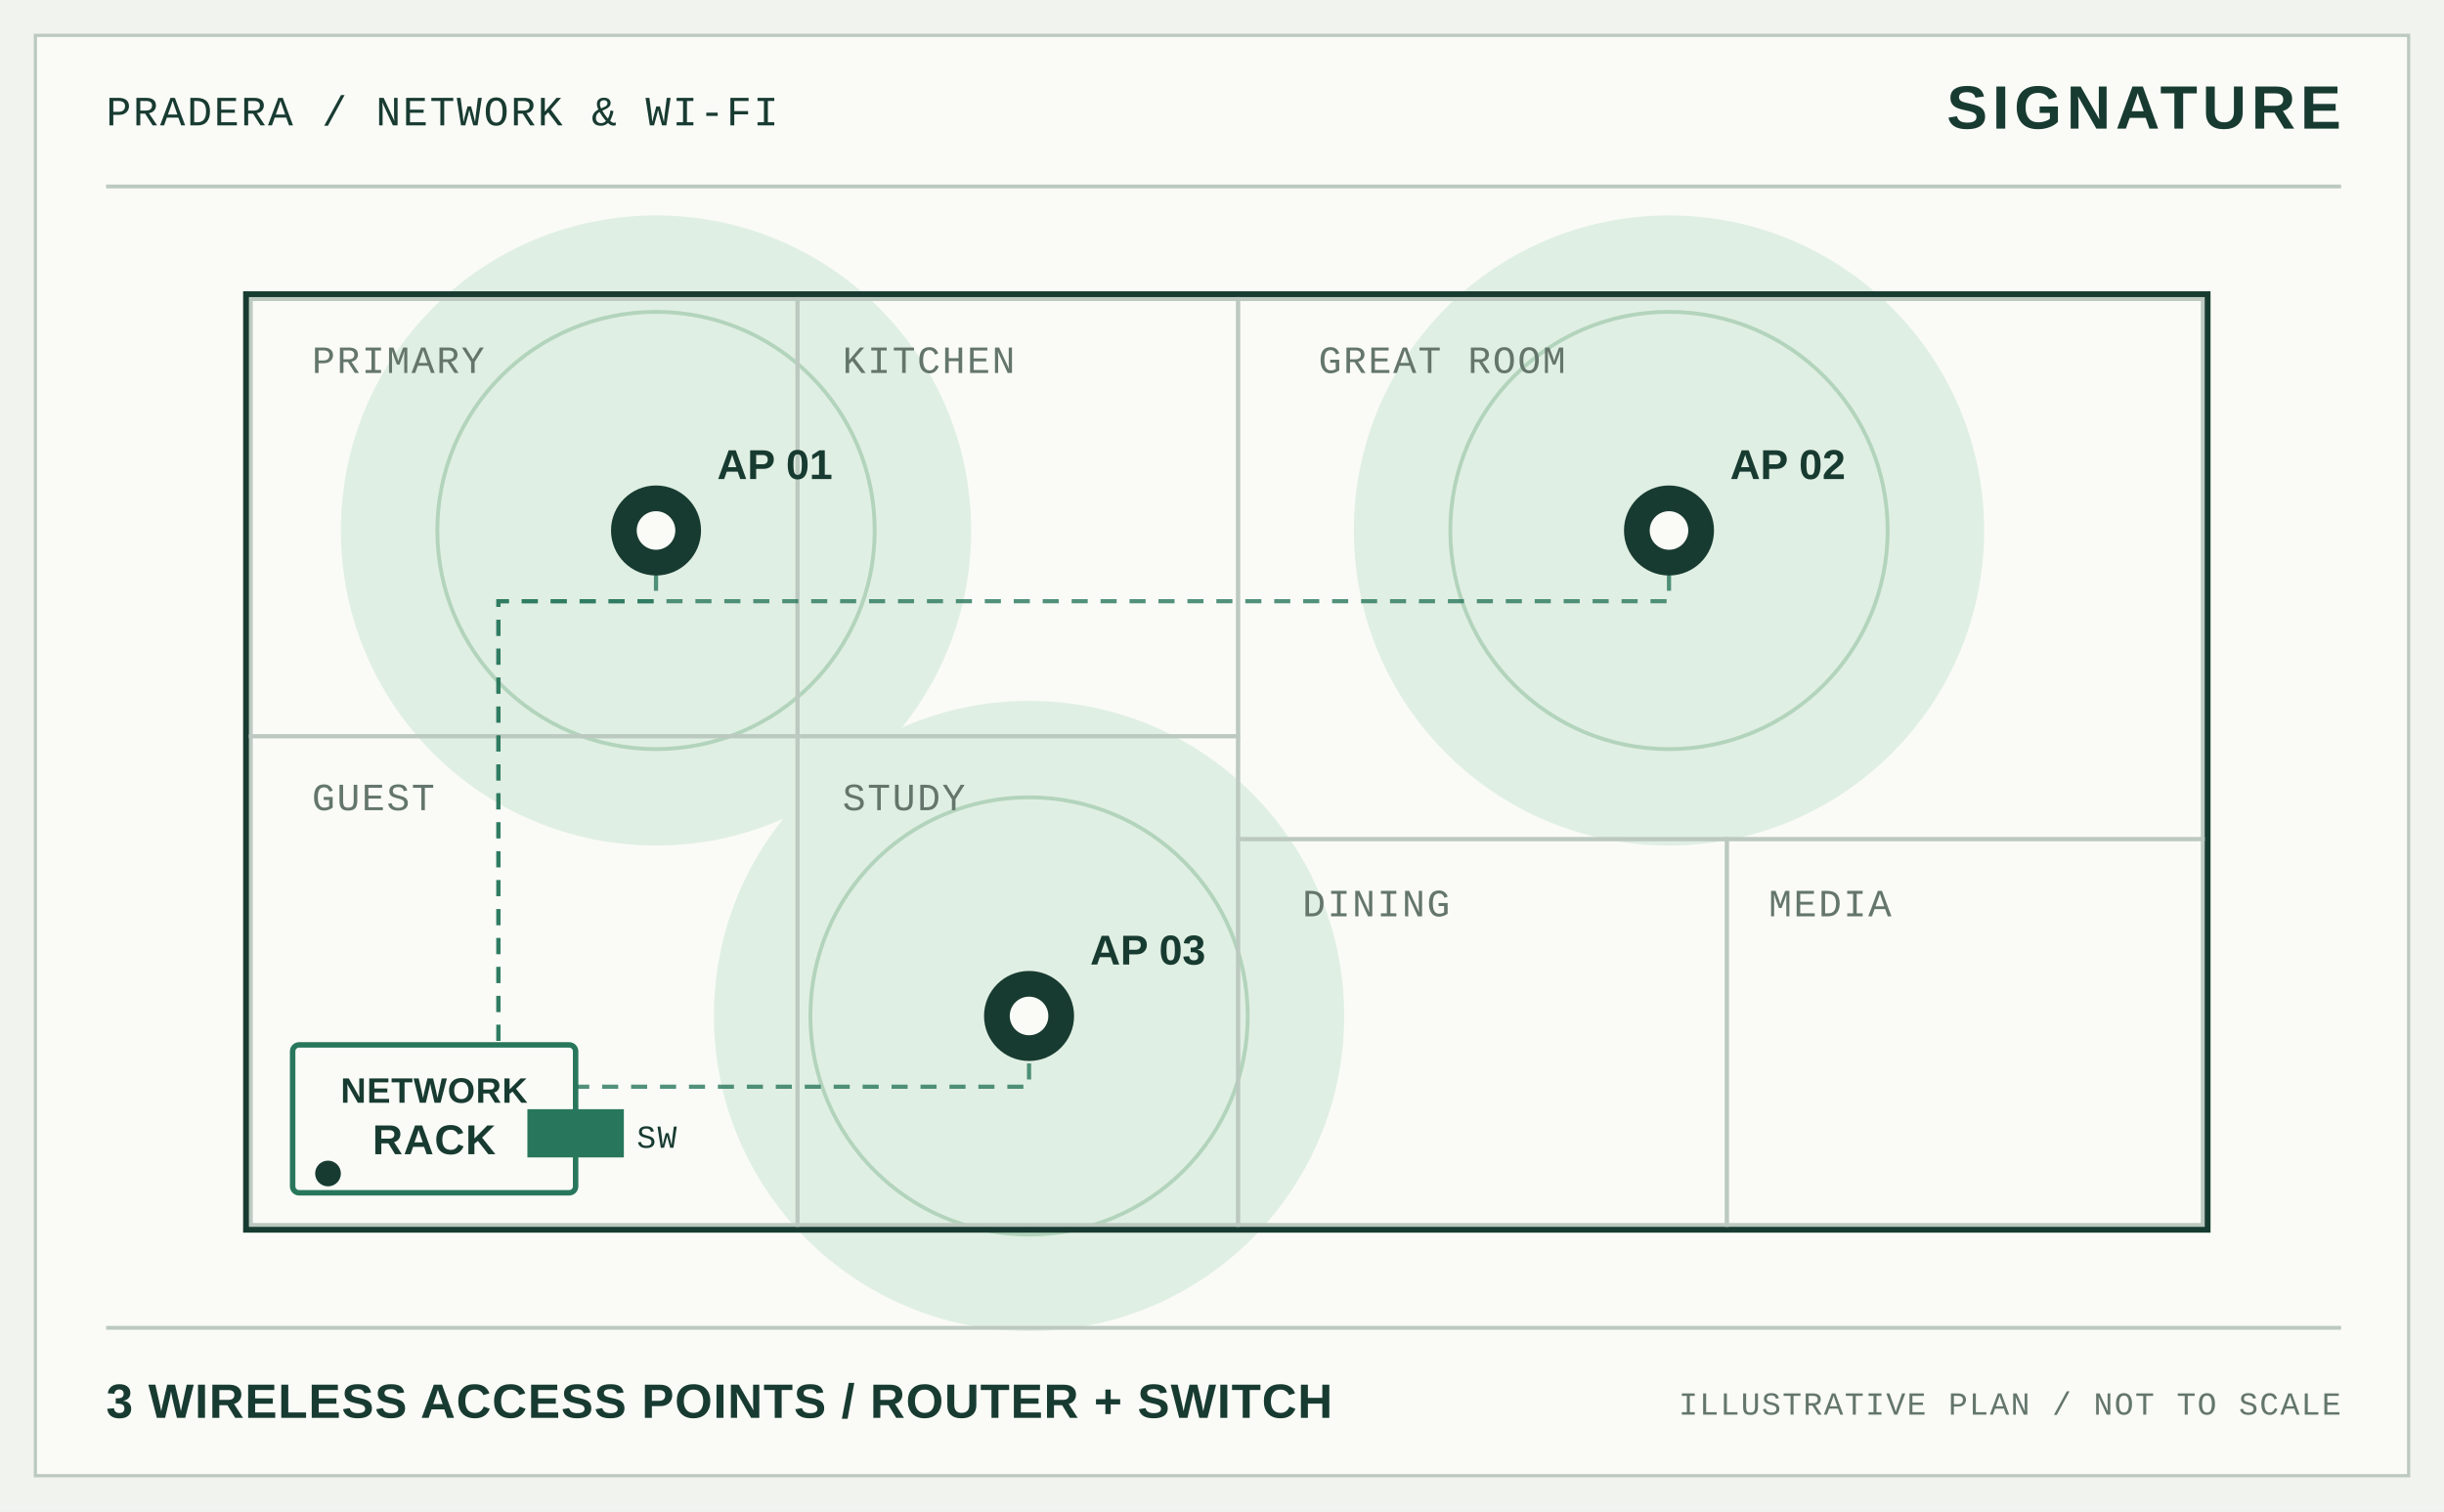
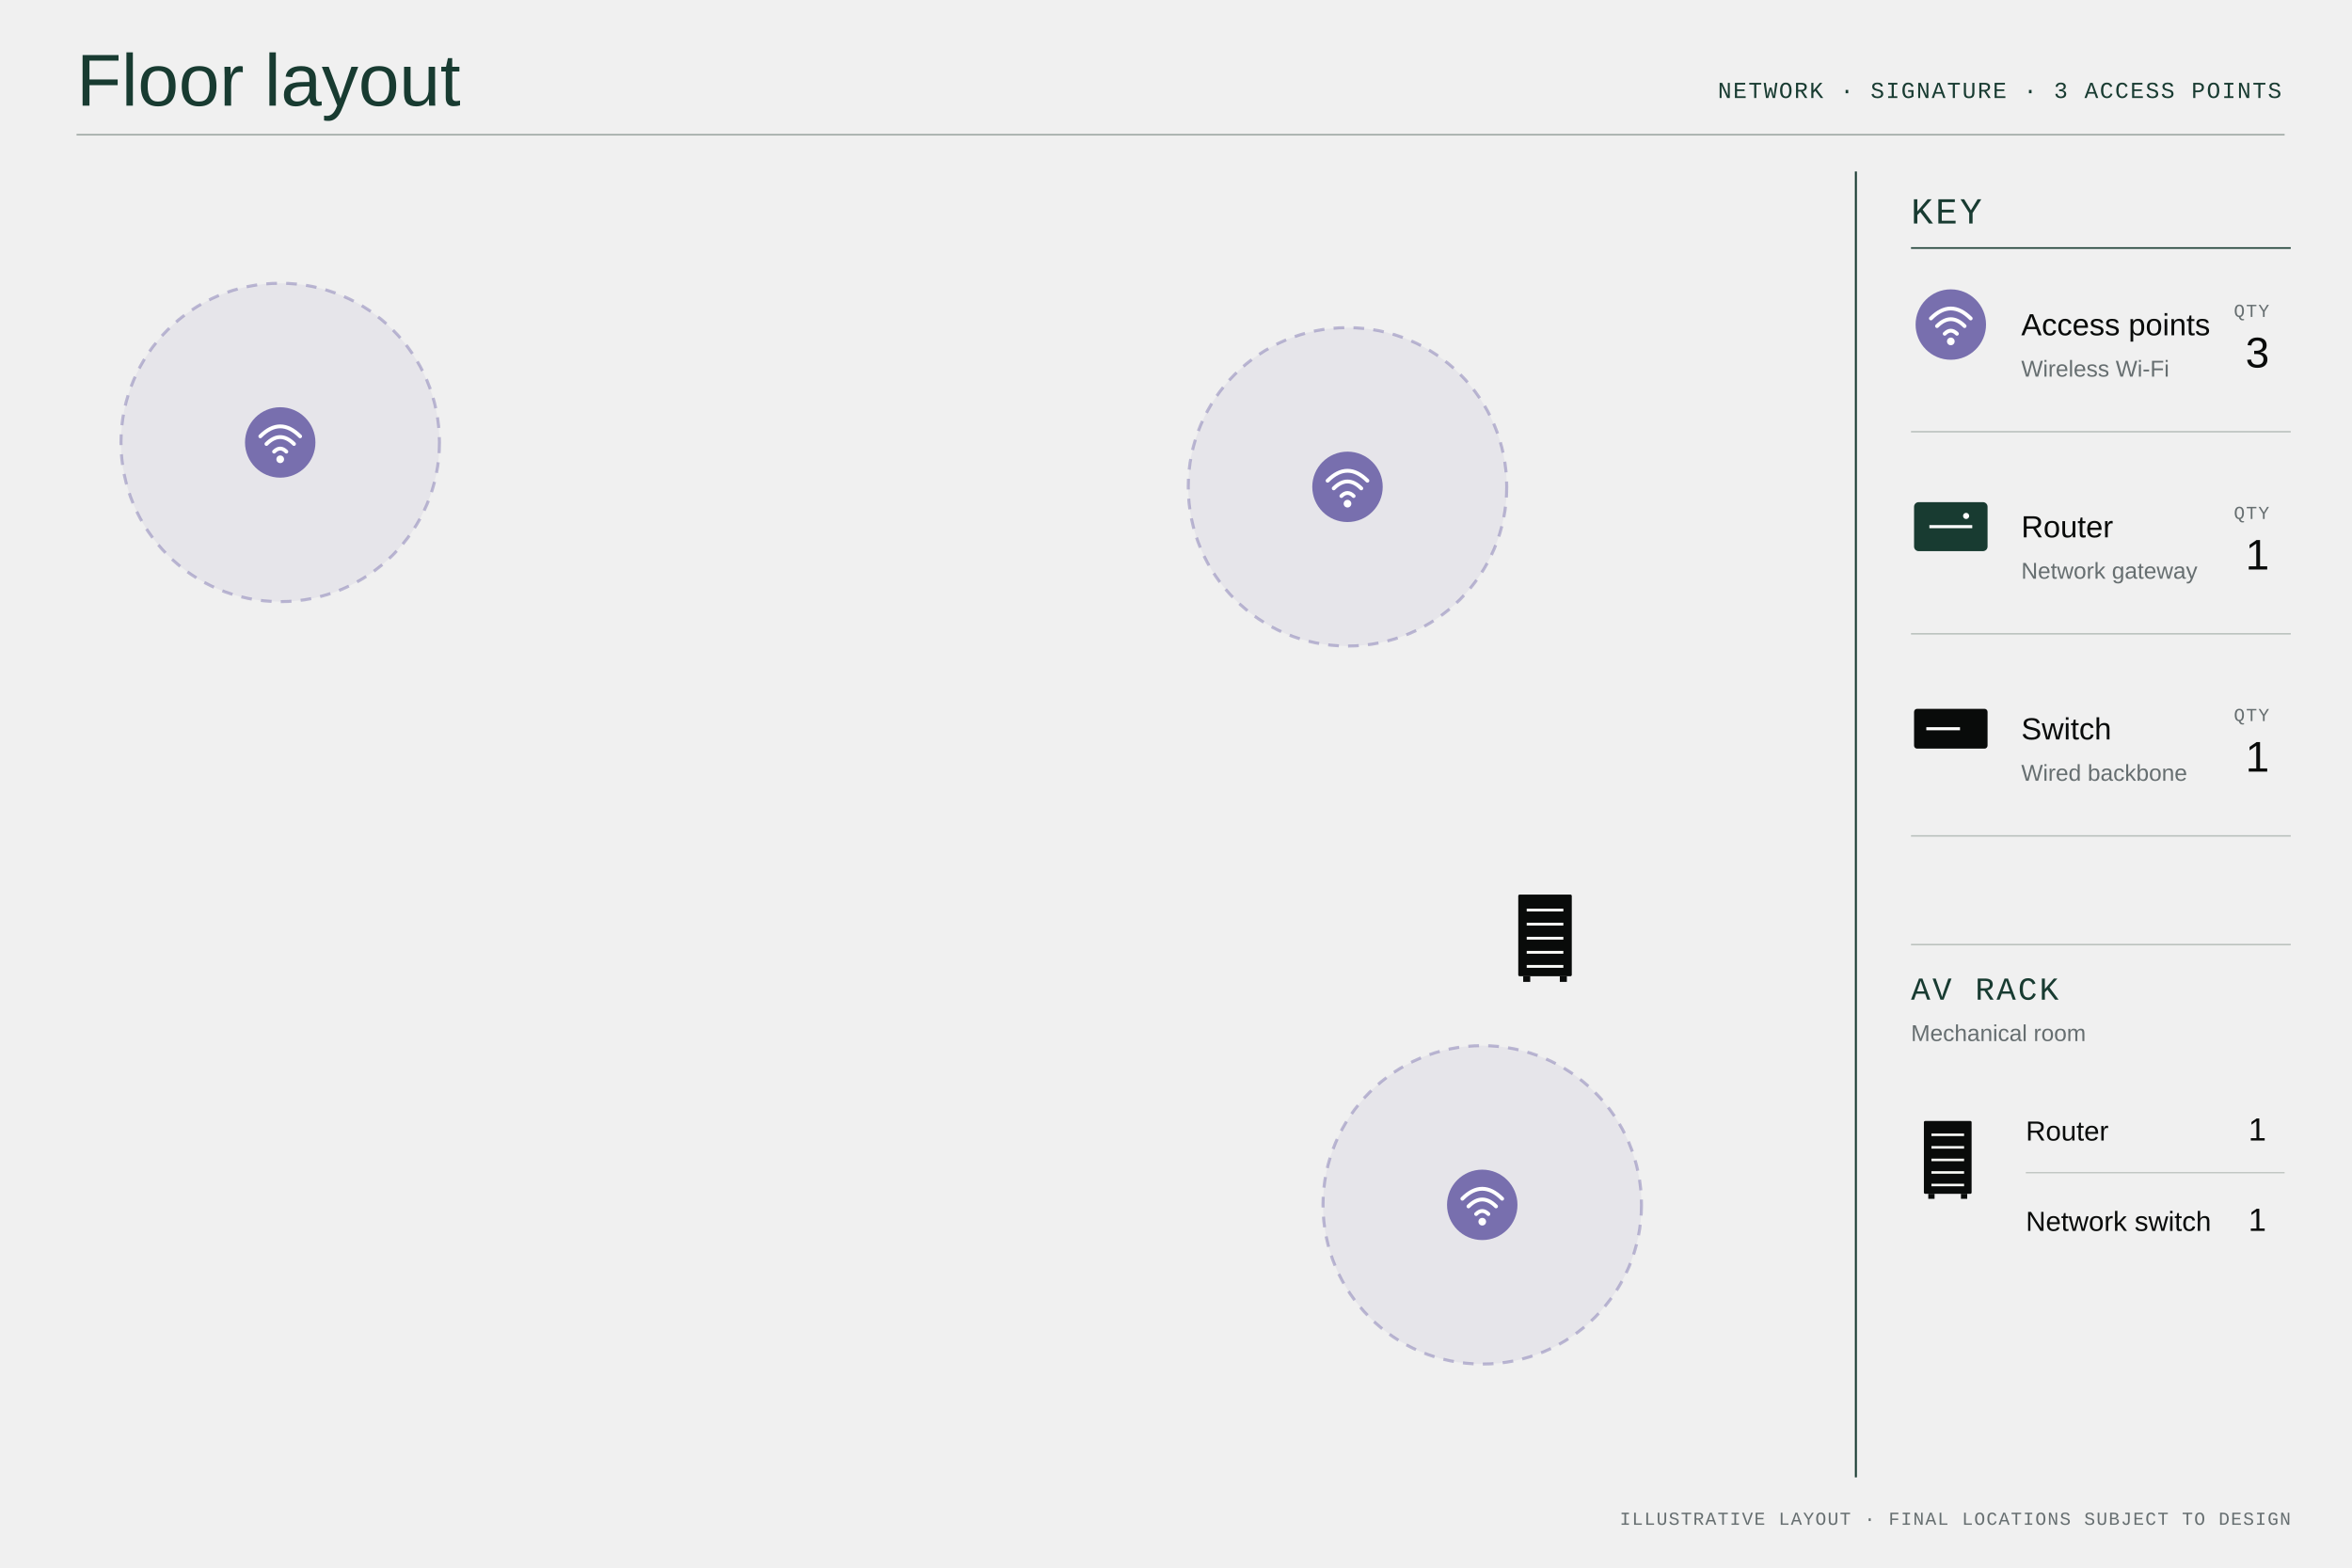
- <svg xmlns="http://www.w3.org/2000/svg" width="760" height="470" viewBox="0 0 760 470" role="img" aria-labelledby="ttl-network-2 dsc-network-2">
-   <rect x="0" y="0" width="760" height="470" rx="0" fill="#F1F3EF" stroke="none" stroke-width="0" />
-   <rect x="11" y="11" width="738" height="448" rx="0" fill="#FAFBF7" stroke="#BCC9C0" stroke-width="1" />
-   <text x="33" y="39" fill="#183B31" text-anchor="start" font-family="'Courier New',monospace" font-size="13" font-weight="500" letter-spacing=".045em">PRADERA  /  NETWORK &amp; WI-FI</text>
-   <text x="728" y="40" fill="#183B31" text-anchor="end" font-family="Arial,Helvetica,sans-serif" font-size="19" font-weight="600" letter-spacing=".08em">SIGNATURE</text>
-   <line x1="33" y1="58" x2="728" y2="58" stroke="#BCC9C0" stroke-width="1.2" />
-   <circle cx="204" cy="165" r="98" fill="#E0EFE3" stroke="none" stroke-width="0" />
-   <circle cx="204" cy="165" r="68" fill="none" stroke="#B3D4BC" stroke-width="1.2" />
-   <circle cx="519" cy="165" r="98" fill="#E0EFE3" stroke="none" stroke-width="0" />
-   <circle cx="519" cy="165" r="68" fill="none" stroke="#B3D4BC" stroke-width="1.2" />
-   <circle cx="320" cy="316" r="98" fill="#E0EFE3" stroke="none" stroke-width="0" />
-   <circle cx="320" cy="316" r="68" fill="none" stroke="#B3D4BC" stroke-width="1.2" />
-   <rect x="77" y="92" width="609" height="290" rx="0" fill="none" stroke="#183B31" stroke-width="2.8" />
-   <rect x="78" y="93" width="170" height="136" rx="0" fill="none" stroke="#BCC9C0" stroke-width="1.2" />
-   <rect x="248" y="93" width="137" height="136" rx="0" fill="none" stroke="#BCC9C0" stroke-width="1.2" />
-   <rect x="385" y="93" width="300" height="168" rx="0" fill="none" stroke="#BCC9C0" stroke-width="1.2" />
-   <rect x="78" y="229" width="170" height="152" rx="0" fill="none" stroke="#BCC9C0" stroke-width="1.2" />
-   <rect x="248" y="229" width="137" height="152" rx="0" fill="none" stroke="#BCC9C0" stroke-width="1.2" />
-   <rect x="385" y="261" width="152" height="120" rx="0" fill="none" stroke="#BCC9C0" stroke-width="1.2" />
-   <rect x="537" y="261" width="148" height="120" rx="0" fill="none" stroke="#BCC9C0" stroke-width="1.2" />
-   <path d="M 123 347 L 155 354 L 155 187 L 204 187 L 204 165" fill="none" stroke="#28775C" stroke-width="1.3" stroke-dasharray="5 4" opacity=".8" />
-   <path d="M 123 347 L 155 354 L 155 187 L 519 187 L 519 165" fill="none" stroke="#28775C" stroke-width="1.3" stroke-dasharray="5 4" opacity=".8" />
-   <path d="M 123 347 L 155 354 L 155 338 L 320 338 L 320 316" fill="none" stroke="#28775C" stroke-width="1.3" stroke-dasharray="5 4" opacity=".8" />
-   <text x="97" y="116" fill="#64766B" text-anchor="start" font-family="'Courier New',monospace" font-size="12" font-weight="500" letter-spacing=".045em">PRIMARY</text>
-   <text x="262" y="116" fill="#64766B" text-anchor="start" font-family="'Courier New',monospace" font-size="12" font-weight="500" letter-spacing=".045em">KITCHEN</text>
-   <text x="410" y="116" fill="#64766B" text-anchor="start" font-family="'Courier New',monospace" font-size="12" font-weight="500" letter-spacing=".045em">GREAT ROOM</text>
-   <text x="97" y="252" fill="#64766B" text-anchor="start" font-family="'Courier New',monospace" font-size="12" font-weight="500" letter-spacing=".045em">GUEST</text>
-   <text x="262" y="252" fill="#64766B" text-anchor="start" font-family="'Courier New',monospace" font-size="12" font-weight="500" letter-spacing=".045em">STUDY</text>
-   <text x="405" y="285" fill="#64766B" text-anchor="start" font-family="'Courier New',monospace" font-size="12" font-weight="500" letter-spacing=".045em">DINING</text>
-   <text x="550" y="285" fill="#64766B" text-anchor="start" font-family="'Courier New',monospace" font-size="12" font-weight="500" letter-spacing=".045em">MEDIA</text>
-   <rect x="91" y="325" width="88" height="46" rx="2" fill="#FAFBF7" stroke="#28775C" stroke-width="1.7" />
-   <text x="135" y="343" fill="#183B31" text-anchor="middle" font-family="Arial,Helvetica,sans-serif" font-size="11" font-weight="700" letter-spacing=".02em">NETWORK</text>
-   <text x="135" y="359" fill="#183B31" text-anchor="middle" font-family="Arial,Helvetica,sans-serif" font-size="13" font-weight="700" letter-spacing=".02em">RACK</text>
-   <circle cx="102" cy="365" r="4" fill="#183B31" stroke="none" stroke-width="0" />
-   <rect x="164" y="345" width="30" height="15" rx="0" fill="#28775C" stroke="none" stroke-width="0" />
-   <text x="198" y="357" fill="#183B31" text-anchor="start" font-family="'Courier New',monospace" font-size="10" font-weight="500" letter-spacing=".045em">SW</text>
-   <circle cx="204" cy="165" r="14" fill="#183B31" stroke="none" stroke-width="0" />
-   <circle cx="204" cy="165" r="6" fill="#FAFBF7" stroke="none" stroke-width="0" />
-   <text x="223" y="149" fill="#183B31" text-anchor="start" font-family="Arial,Helvetica,sans-serif" font-size="13" font-weight="700" letter-spacing="0">AP 01</text>
-   <circle cx="519" cy="165" r="14" fill="#183B31" stroke="none" stroke-width="0" />
-   <circle cx="519" cy="165" r="6" fill="#FAFBF7" stroke="none" stroke-width="0" />
-   <text x="538" y="149" fill="#183B31" text-anchor="start" font-family="Arial,Helvetica,sans-serif" font-size="13" font-weight="700" letter-spacing="0">AP 02</text>
-   <circle cx="320" cy="316" r="14" fill="#183B31" stroke="none" stroke-width="0" />
-   <circle cx="320" cy="316" r="6" fill="#FAFBF7" stroke="none" stroke-width="0" />
-   <text x="339" y="300" fill="#183B31" text-anchor="start" font-family="Arial,Helvetica,sans-serif" font-size="13" font-weight="700" letter-spacing="0">AP 03</text>
-   <line x1="33" y1="413" x2="728" y2="413" stroke="#BCC9C0" stroke-width="1.2" />
-   <text x="33" y="441" fill="#183B31" text-anchor="start" font-family="Arial,Helvetica,sans-serif" font-size="15" font-weight="600" letter-spacing=".02em">3 WIRELESS ACCESS POINTS  /  ROUTER + SWITCH</text>
-   <text x="728" y="440" fill="#64766B" text-anchor="end" font-family="'Courier New',monospace" font-size="10" font-weight="500" letter-spacing=".045em">ILLUSTRATIVE PLAN  /  NOT TO SCALE</text>
+ <svg xmlns="http://www.w3.org/2000/svg" viewBox="0 0 1536 1024" width="1536" height="1024" role="img" aria-label="Network Signature floor layout and equipment key">
+   <text x="50" y="69" fill="#183B31" font-family="Arial,Helvetica,sans-serif" font-size="48">Floor layout</text>
+   <text x="1490" y="64" fill="#183B31" font-family="IBM Plex Mono,Courier New,monospace" font-size="15" letter-spacing=".065em" text-anchor="end">NETWORK · SIGNATURE · 3 ACCESS POINTS</text>
+   <line x1="50" y1="88" x2="1492" y2="88" stroke="#9DA7A3" stroke-width="1" />
+   <circle cx="880" cy="318" r="104" fill="#786FAE" fill-opacity=".08" stroke="#786FAE" stroke-opacity=".45" stroke-width="2" stroke-dasharray="7 6" />
+   <g transform="translate(880,318)">
+     <circle r="23" fill="#786FAE" />
+     <path d="M-13 -4q13 -13 26 0M-9 1q9 -9 18 0M-4 6q4 -4 8 0" fill="none" stroke="white" stroke-width="2.5" stroke-linecap="round" />
+     <circle cy="11" r="2.5" fill="white" />
+   </g>
+   <circle cx="183" cy="289" r="104" fill="#786FAE" fill-opacity=".08" stroke="#786FAE" stroke-opacity=".45" stroke-width="2" stroke-dasharray="7 6" />
+   <g transform="translate(183,289)">
+     <circle r="23" fill="#786FAE" />
+     <path d="M-13 -4q13 -13 26 0M-9 1q9 -9 18 0M-4 6q4 -4 8 0" fill="none" stroke="white" stroke-width="2.5" stroke-linecap="round" />
+     <circle cy="11" r="2.5" fill="white" />
+   </g>
+   <circle cx="968" cy="787" r="104" fill="#786FAE" fill-opacity=".08" stroke="#786FAE" stroke-opacity=".45" stroke-width="2" stroke-dasharray="7 6" />
+   <g transform="translate(968,787)">
+     <circle r="23" fill="#786FAE" />
+     <path d="M-13 -4q13 -13 26 0M-9 1q9 -9 18 0M-4 6q4 -4 8 0" fill="none" stroke="white" stroke-width="2.5" stroke-linecap="round" />
+     <circle cy="11" r="2.5" fill="white" />
+   </g>
+   <g transform="translate(1009,611) scale(0.92)">
+     <rect x="-19" y="-29" width="38" height="58" rx="1" fill="#090B0A" />
+     <path d="M-13 -18h26M-13 -8h26M-13 2h26M-13 12h26M-13 22h26" stroke="#FAFBF7" stroke-width="2" />
+     <path d="M-13 29v4m26 -4v4" stroke="#090B0A" stroke-width="5" />
+   </g>
+   <line x1="1212" y1="112" x2="1212" y2="965" stroke="#183B31" stroke-width="1.3" />
+   <text x="1248" y="146" fill="#183B31" font-family="IBM Plex Mono,Courier New,monospace" font-size="24" letter-spacing=".065em">KEY</text>
+   <line x1="1248" y1="162" x2="1496" y2="162" stroke="#183B31" stroke-width="1" />
+   <g>
+     <g transform="translate(1274,212)">
+       <circle r="23" fill="#786FAE" />
+       <path d="M-13 -4q13 -13 26 0M-9 1q9 -9 18 0M-4 6q4 -4 8 0" fill="none" stroke="white" stroke-width="2.5" stroke-linecap="round" />
+       <circle cy="11" r="2.5" fill="white" />
+     </g>
+     <text x="1320" y="219" fill="#090B0A" font-family="Arial,Helvetica,sans-serif" font-size="20">Access points</text>
+     <text x="1320" y="246" fill="#666E70" font-family="Arial,Helvetica,sans-serif" font-size="15">Wireless Wi-Fi</text>
+     <text x="1482" y="207" fill="#666E70" font-family="IBM Plex Mono,Courier New,monospace" font-size="12" letter-spacing=".065em" text-anchor="end">QTY</text>
+     <text x="1482" y="240" fill="#090B0A" font-family="Arial,Helvetica,sans-serif" font-size="28" text-anchor="end">3</text>
+     <line x1="1248" y1="282" x2="1496" y2="282" stroke="#BBC2BE" stroke-width="1" />
+   </g>
+   <g>
+     <g transform="translate(1274,344)">
+       <rect x="-24" y="-16" width="48" height="32" rx="3" fill="#183B31" />
+       <path d="M-14 0h28" stroke="white" stroke-width="2" />
+       <circle cx="10" cy="-7" r="2" fill="white" />
+     </g>
+     <text x="1320" y="351" fill="#090B0A" font-family="Arial,Helvetica,sans-serif" font-size="20">Router</text>
+     <text x="1320" y="378" fill="#666E70" font-family="Arial,Helvetica,sans-serif" font-size="15">Network gateway</text>
+     <text x="1482" y="339" fill="#666E70" font-family="IBM Plex Mono,Courier New,monospace" font-size="12" letter-spacing=".065em" text-anchor="end">QTY</text>
+     <text x="1482" y="372" fill="#090B0A" font-family="Arial,Helvetica,sans-serif" font-size="28" text-anchor="end">1</text>
+     <line x1="1248" y1="414" x2="1496" y2="414" stroke="#BBC2BE" stroke-width="1" />
+   </g>
+   <g>
+     <g transform="translate(1274,476)">
+       <rect x="-24" y="-13" width="48" height="26" rx="2" fill="#090B0A" />
+       <path d="M-16 0h22" stroke="white" stroke-width="2" />
+     </g>
+     <text x="1320" y="483" fill="#090B0A" font-family="Arial,Helvetica,sans-serif" font-size="20">Switch</text>
+     <text x="1320" y="510" fill="#666E70" font-family="Arial,Helvetica,sans-serif" font-size="15">Wired backbone</text>
+     <text x="1482" y="471" fill="#666E70" font-family="IBM Plex Mono,Courier New,monospace" font-size="12" letter-spacing=".065em" text-anchor="end">QTY</text>
+     <text x="1482" y="504" fill="#090B0A" font-family="Arial,Helvetica,sans-serif" font-size="28" text-anchor="end">1</text>
+     <line x1="1248" y1="546" x2="1496" y2="546" stroke="#BBC2BE" stroke-width="1" />
+   </g>
+   <line x1="1248" y1="617" x2="1496" y2="617" stroke="#BBC2BE" stroke-width="1" />
+   <text x="1248" y="653" fill="#183B31" font-family="IBM Plex Mono,Courier New,monospace" font-size="21" letter-spacing=".065em">AV RACK</text>
+   <text x="1248" y="680" fill="#666E70" font-family="Arial,Helvetica,sans-serif" font-size="15">Mechanical room</text>
+   <g transform="translate(1272,756) scale(0.82)">
+     <rect x="-19" y="-29" width="38" height="58" rx="1" fill="#090B0A" />
+     <path d="M-13 -18h26M-13 -8h26M-13 2h26M-13 12h26M-13 22h26" stroke="#FAFBF7" stroke-width="2" />
+     <path d="M-13 29v4m26 -4v4" stroke="#090B0A" stroke-width="5" />
+   </g>
+   <text x="1323" y="745" fill="#090B0A" font-family="Arial,Helvetica,sans-serif" font-size="18">Router</text>
+   <text x="1480" y="745" fill="#090B0A" font-family="Arial,Helvetica,sans-serif" font-size="21" text-anchor="end">1</text>
+   <line x1="1323" y1="766" x2="1492" y2="766" stroke="#BCC2BE" stroke-width=".8" />
+   <text x="1323" y="804" fill="#090B0A" font-family="Arial,Helvetica,sans-serif" font-size="18">Network switch</text>
+   <text x="1480" y="804" fill="#090B0A" font-family="Arial,Helvetica,sans-serif" font-size="21" text-anchor="end">1</text>
+   <text x="1496" y="996" fill="#666E70" font-family="IBM Plex Mono,Courier New,monospace" font-size="12" letter-spacing=".065em" text-anchor="end">ILLUSTRATIVE LAYOUT · FINAL LOCATIONS SUBJECT TO DESIGN</text>
</svg>
